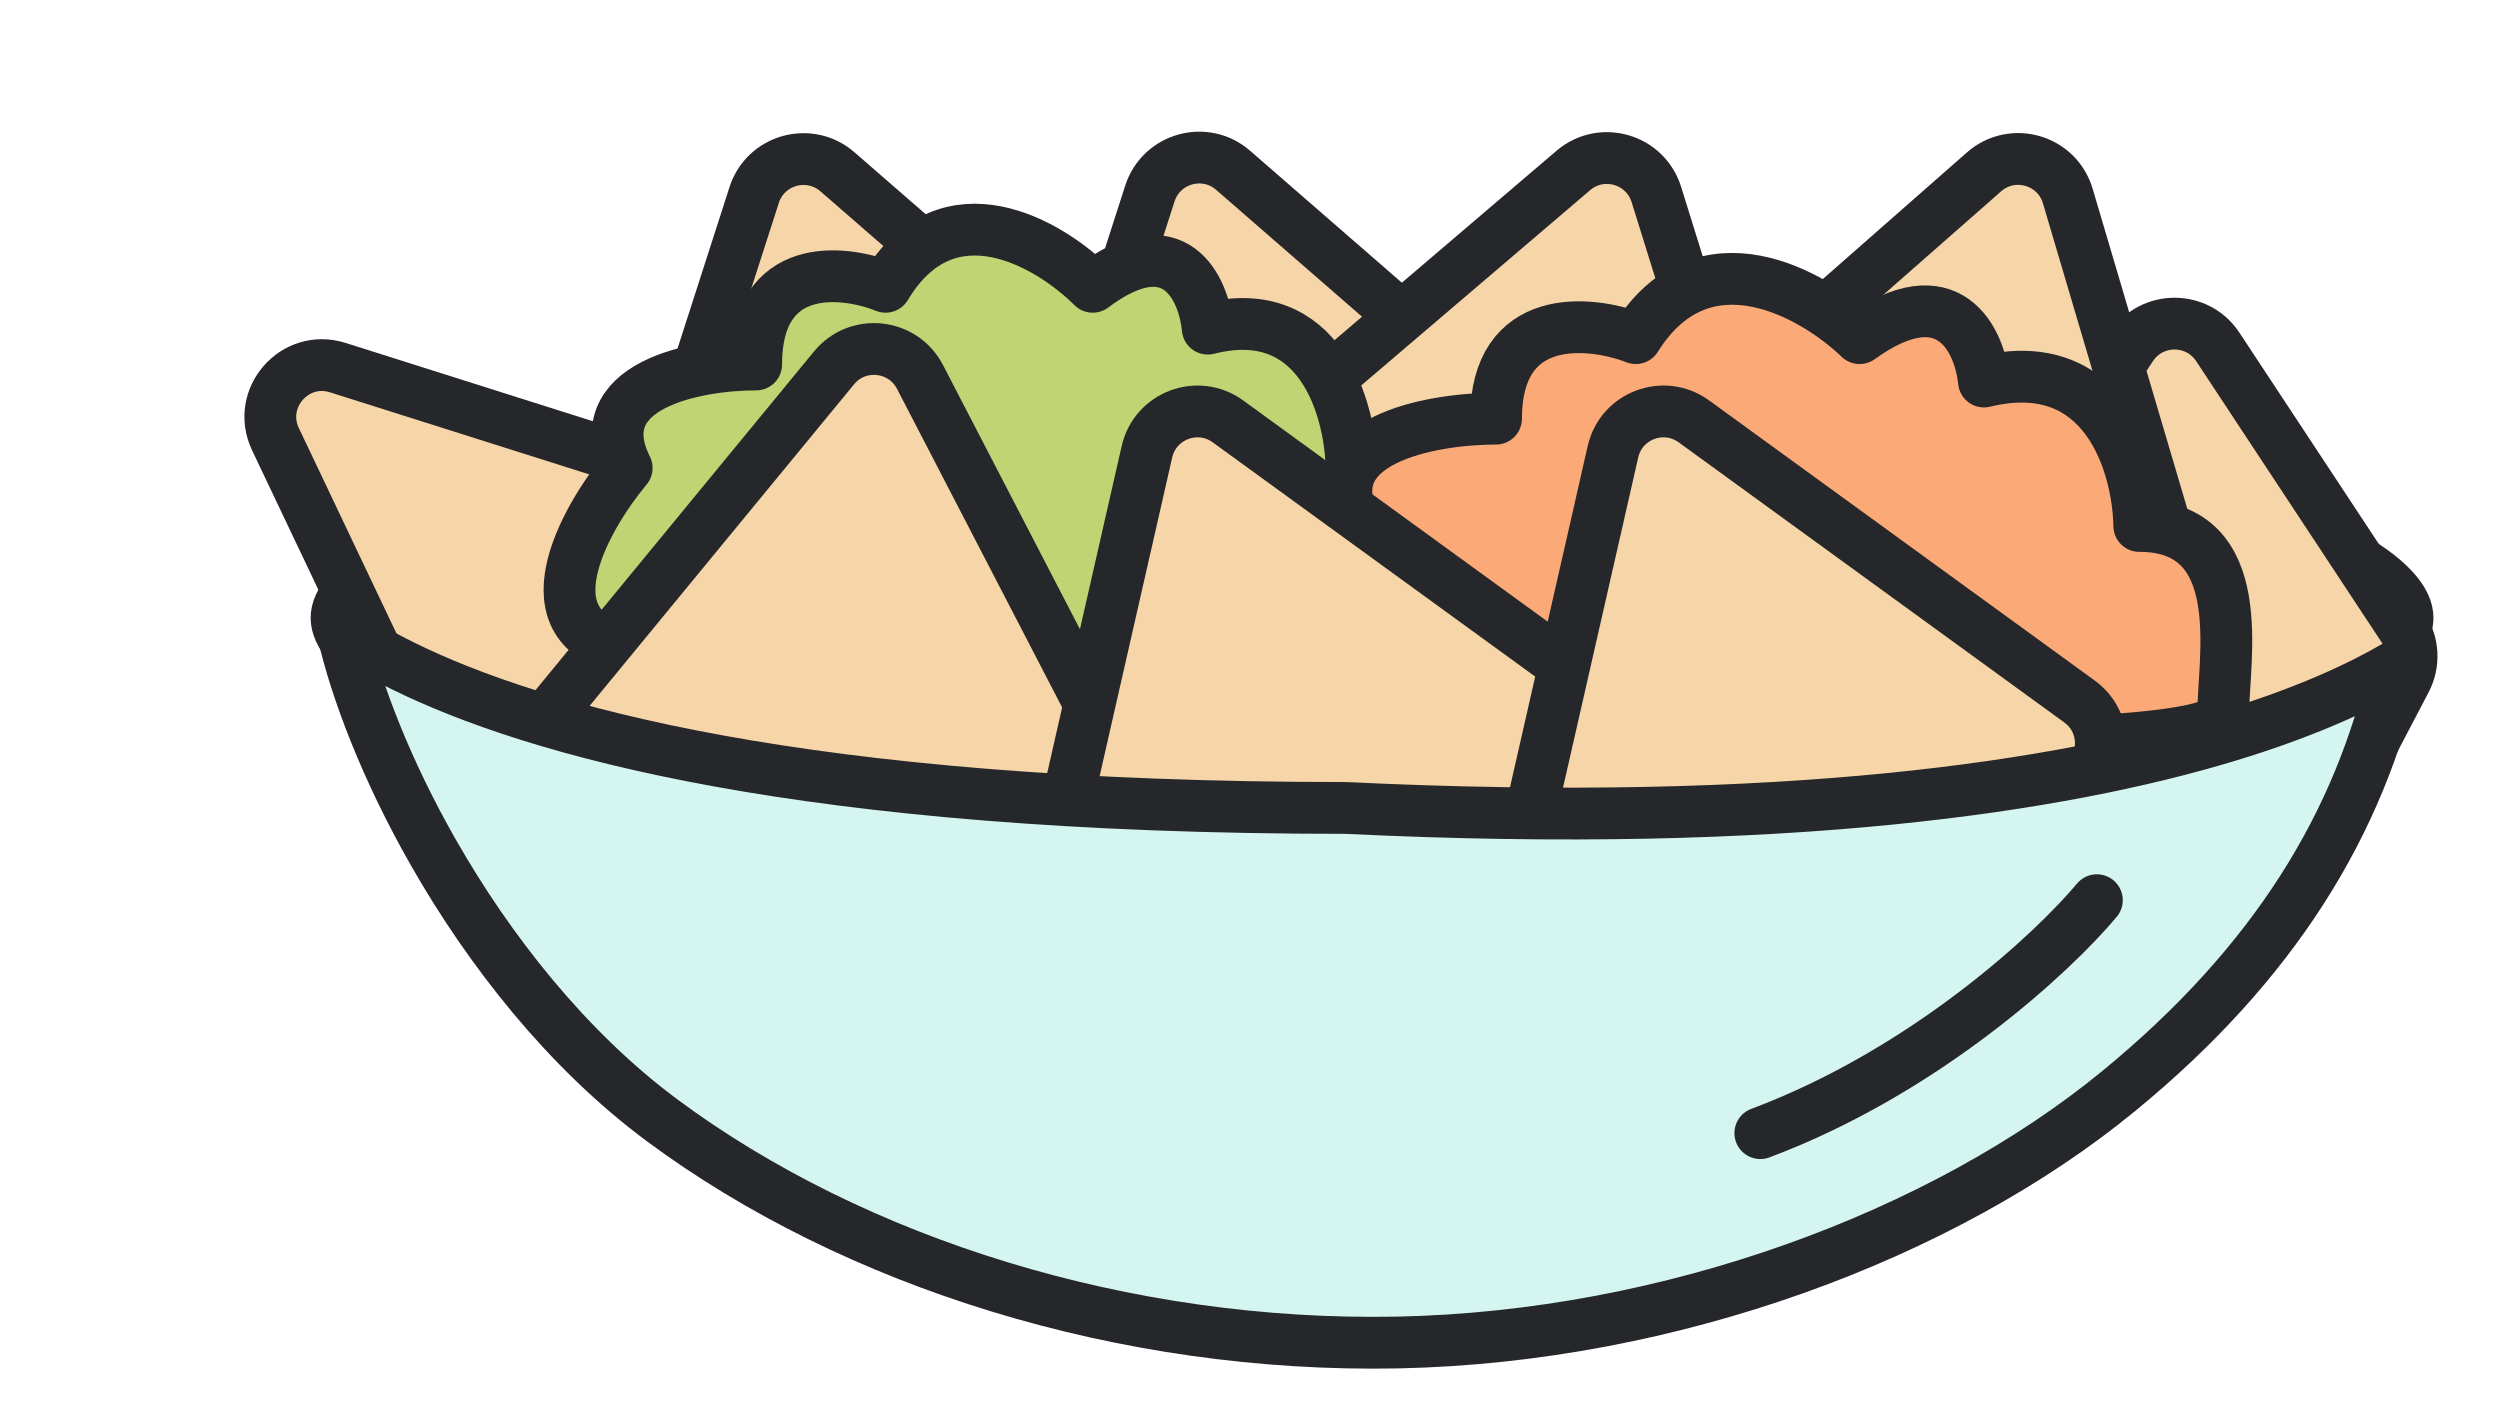
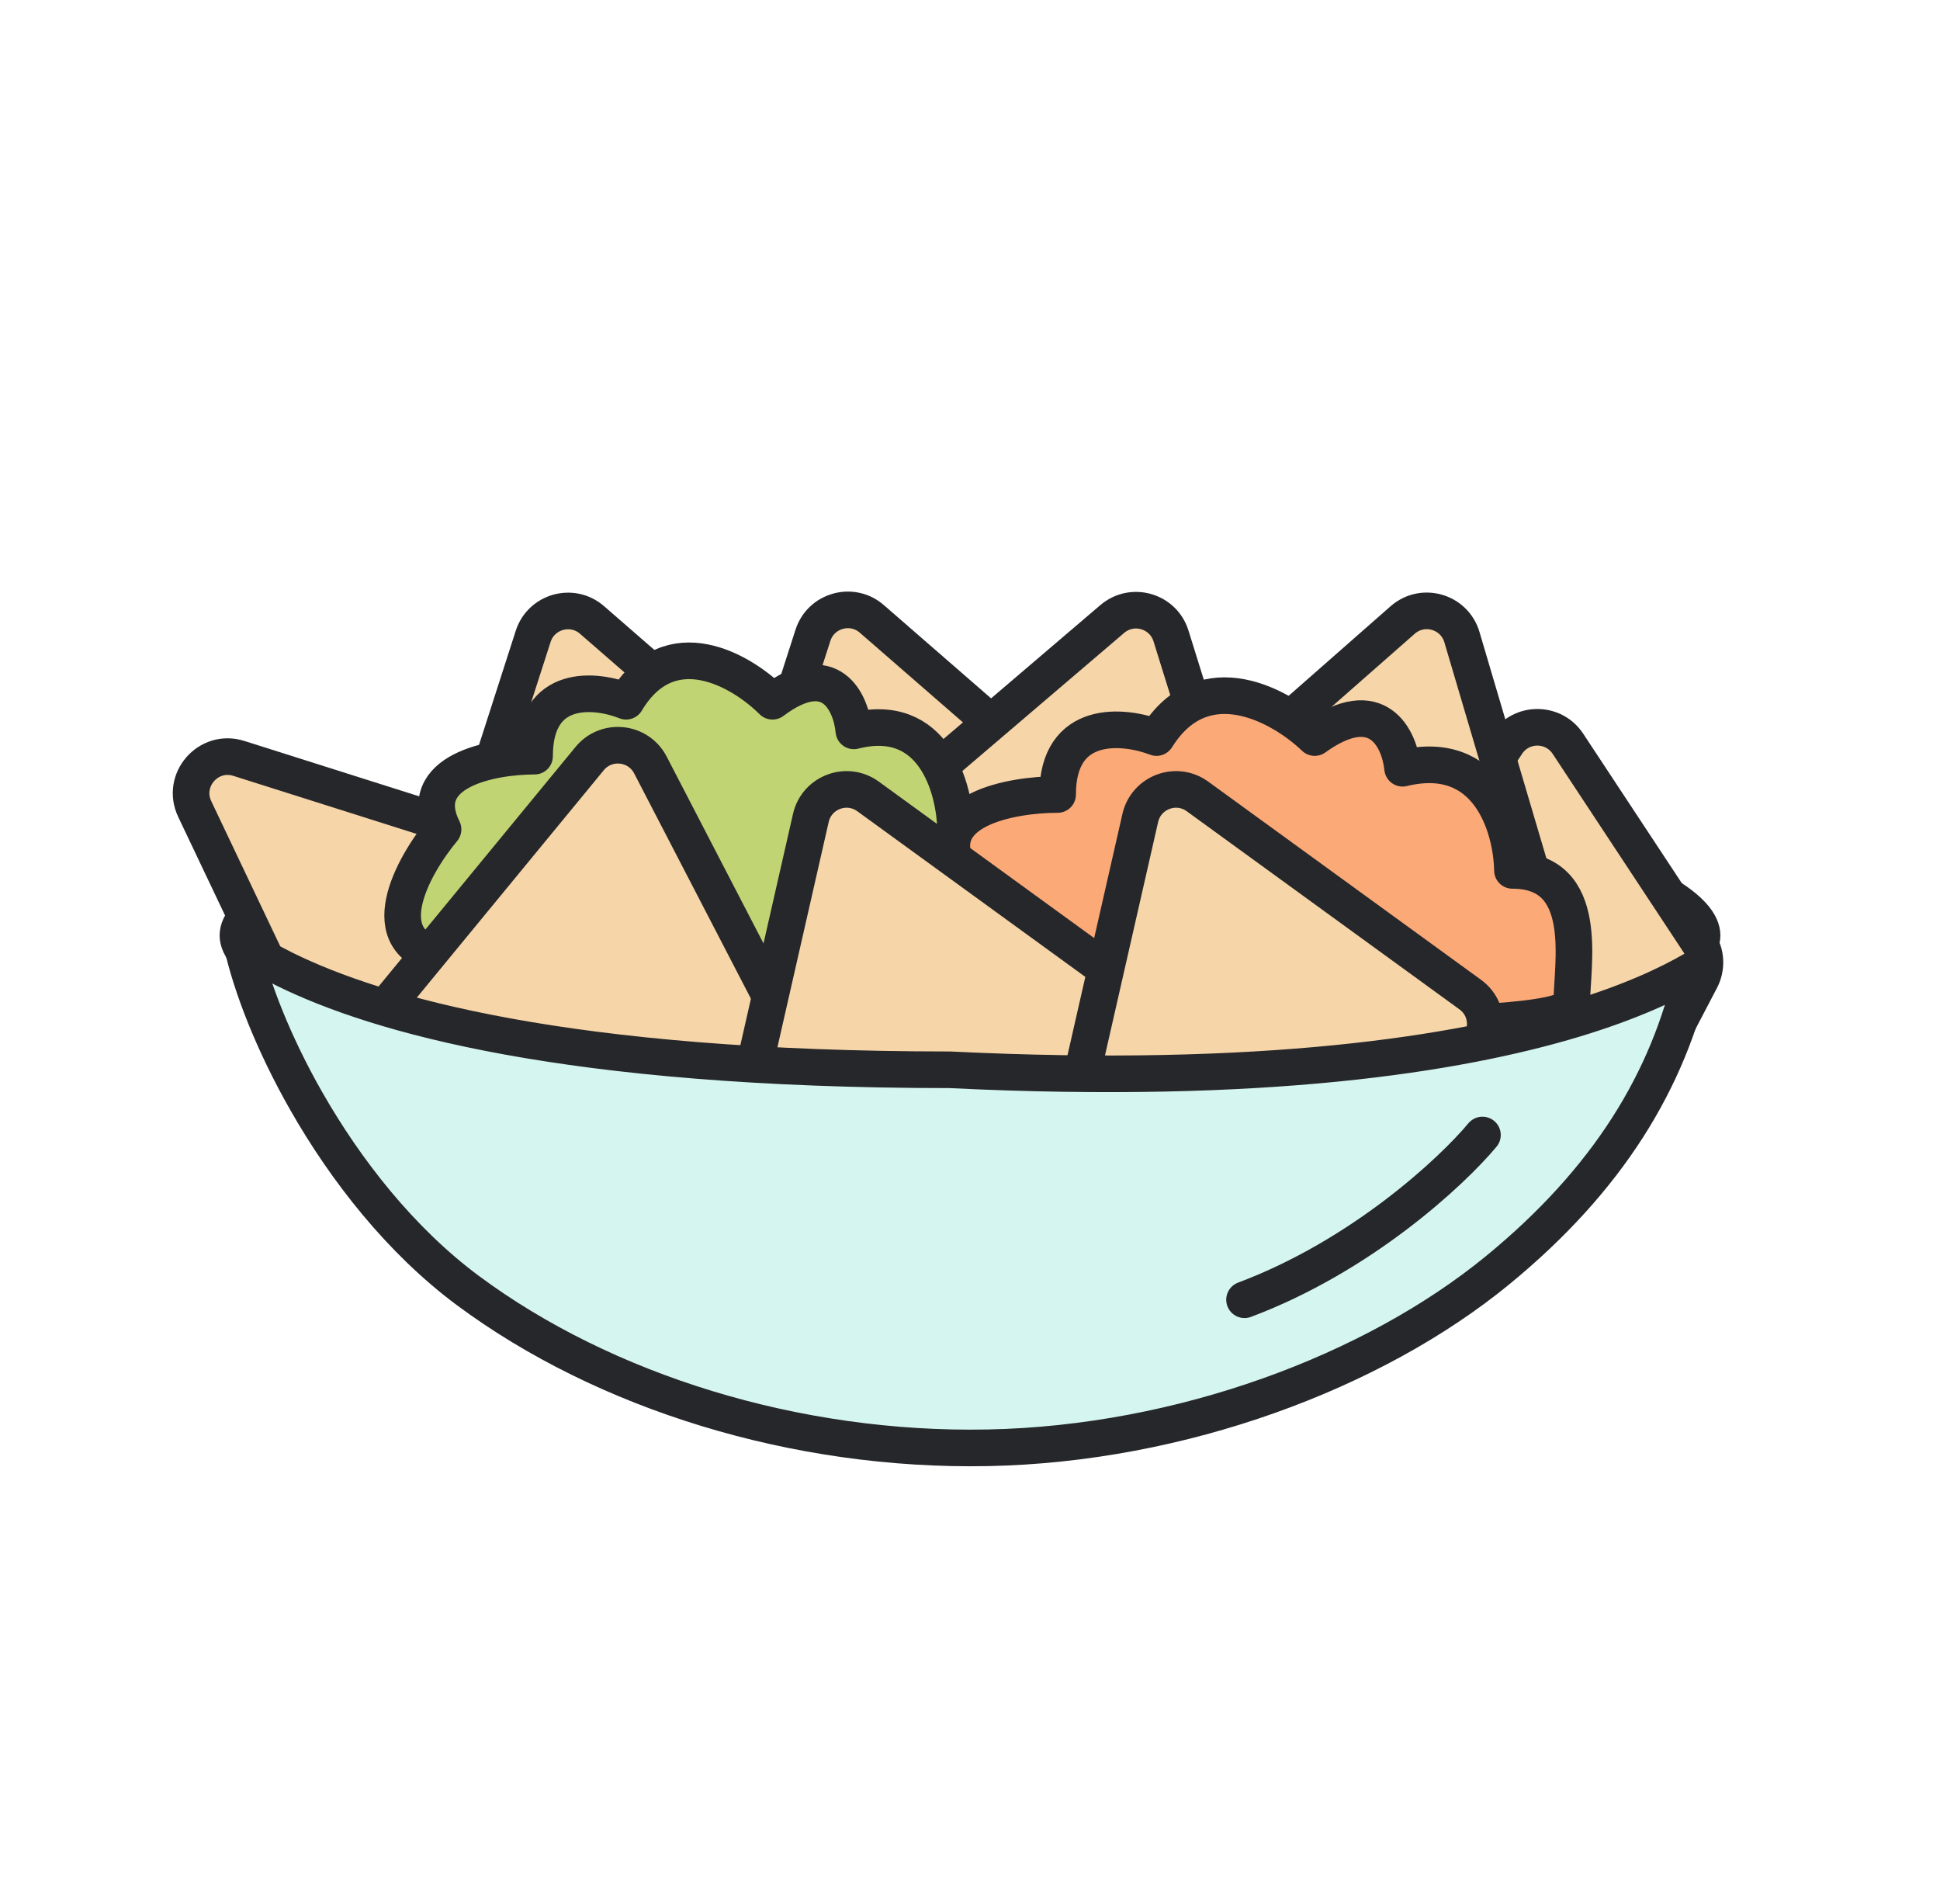
- <svg xmlns="http://www.w3.org/2000/svg" width="39" height="22" viewBox="0 0 39 22" fill="none">
-   <path d="M21.404 6.409C25.956 6.409 30.065 6.814 33.025 7.464C34.508 7.789 35.682 8.172 36.474 8.583C36.871 8.789 37.152 8.992 37.33 9.183C37.505 9.371 37.558 9.522 37.558 9.64C37.558 9.757 37.505 9.909 37.33 10.097C37.152 10.287 36.871 10.491 36.474 10.696C35.682 11.107 34.508 11.49 33.025 11.815C30.065 12.465 25.956 12.87 21.404 12.87C16.852 12.87 12.743 12.465 9.783 11.815C8.299 11.49 7.126 11.107 6.333 10.696C5.937 10.49 5.655 10.287 5.478 10.097C5.303 9.909 5.251 9.757 5.25 9.64C5.25 9.522 5.303 9.371 5.478 9.183C5.655 8.992 5.937 8.789 6.333 8.583C7.126 8.172 8.299 7.789 9.783 7.464C12.743 6.814 16.852 6.409 21.404 6.409Z" fill="#CEECE4" stroke="#26272A" stroke-width="0.808" />
-   <path d="M33.249 5.411C33.568 4.928 34.278 4.928 34.597 5.411L37.487 9.792C37.649 10.037 37.665 10.351 37.529 10.611L36.573 12.437C36.433 12.704 36.158 12.87 35.857 12.87H29.828C29.184 12.87 28.799 12.155 29.154 11.618L33.249 5.411Z" fill="#F6D5A9" stroke="#26272A" stroke-width="0.808" />
-   <path d="M11.765 3.042C11.942 2.49 12.626 2.3 13.064 2.68L18.675 7.559C19.16 7.982 18.981 8.774 18.362 8.947L10.472 11.146C9.852 11.319 9.289 10.733 9.486 10.12L11.765 3.042Z" fill="#F6D5A9" stroke="#26272A" stroke-width="0.808" />
-   <path d="M17.938 3.019C18.116 2.467 18.8 2.276 19.237 2.657L24.848 7.536C25.334 7.958 25.155 8.751 24.535 8.924L16.645 11.123C16.026 11.295 15.463 10.709 15.66 10.097L17.938 3.019Z" fill="#F6D5A9" stroke="#26272A" stroke-width="0.808" />
-   <path d="M24.544 2.659C24.985 2.283 25.666 2.48 25.839 3.033L28.051 10.132C28.242 10.746 27.674 11.327 27.056 11.149L19.187 8.876C18.569 8.697 18.397 7.903 18.887 7.485L24.544 2.659Z" fill="#F6D5A9" stroke="#26272A" stroke-width="0.808" />
-   <path d="M30.951 2.681C31.393 2.292 32.091 2.493 32.258 3.059L34.986 12.284C35.167 12.896 34.601 13.466 33.988 13.289L24.032 10.413C23.419 10.236 23.244 9.452 23.723 9.031L30.951 2.681Z" fill="#F6D5A9" stroke="#26272A" stroke-width="0.808" />
-   <path d="M4.297 6.851C3.994 6.214 4.597 5.521 5.27 5.735L13.352 8.294C13.906 8.47 14.099 9.156 13.717 9.595L9.275 14.691C8.893 15.13 8.187 15.033 7.937 14.508L4.297 6.851Z" fill="#F6D5A9" stroke="#26272A" stroke-width="0.808" />
-   <path d="M13.815 4.474C14.784 2.859 16.373 3.801 17.046 4.474C18.338 3.505 18.781 4.506 18.841 5.127C20.6 4.681 21.069 6.39 21.084 7.301C22.7 7.301 22.296 9.32 22.296 10.128C22.296 10.936 11.796 10.532 9.776 10.128C8.161 9.805 9.103 8.109 9.776 7.301C9.13 6.009 10.853 5.686 11.796 5.686C11.796 4.07 13.142 4.205 13.815 4.474Z" fill="#C0D474" stroke="#26272A" stroke-width="0.808" stroke-linecap="round" stroke-linejoin="round" />
-   <path d="M25.519 5.275C26.567 3.6 28.283 4.577 29.01 5.275C30.406 4.27 30.885 5.308 30.95 5.952C32.85 5.489 33.357 7.261 33.373 8.205C35.119 8.205 34.682 10.299 34.682 11.136C34.682 11.973 23.338 11.555 21.156 11.136C19.411 10.801 20.429 9.043 21.156 8.205C20.458 6.866 22.32 6.531 23.338 6.531C23.338 4.856 24.792 4.996 25.519 5.275Z" fill="#FCA978" stroke="#26272A" stroke-width="0.808" stroke-linecap="round" stroke-linejoin="round" />
-   <path d="M13.011 5.739C13.379 5.291 14.085 5.366 14.352 5.88L17.774 12.482C18.07 13.053 17.613 13.724 16.973 13.657L8.827 12.799C8.187 12.731 7.879 11.979 8.288 11.482L13.011 5.739Z" fill="#F6D5A9" stroke="#26272A" stroke-width="0.808" />
-   <path d="M17.892 7.048C18.021 6.482 18.686 6.233 19.155 6.573L25.171 10.943C25.692 11.322 25.583 12.127 24.98 12.353L17.313 15.233C16.711 15.46 16.099 14.925 16.241 14.298L17.892 7.048Z" fill="#F6D5A9" stroke="#26272A" stroke-width="0.808" />
-   <path d="M25.162 7.048C25.29 6.482 25.955 6.233 26.424 6.573L32.44 10.943C32.961 11.322 32.852 12.127 32.249 12.353L24.582 15.233C23.98 15.46 23.368 14.925 23.511 14.298L25.162 7.048Z" fill="#F6D5A9" stroke="#26272A" stroke-width="0.808" />
-   <path d="M5.344 9.85C5.589 10.014 5.898 10.197 6.288 10.389C8.314 11.387 12.486 12.604 20.997 12.604C27.885 12.938 32.162 12.263 34.732 11.488C35.97 11.114 36.812 10.716 37.36 10.398C36.816 12.838 35.483 15.026 33.051 17.021C30.31 19.27 26.062 20.857 21.807 20.943C17.551 21.028 13.329 19.703 10.328 17.476C8.846 16.376 7.634 14.829 6.76 13.298C6.031 12.02 5.554 10.778 5.344 9.85Z" fill="#D5F5F0" stroke="#26272A" stroke-width="0.808" stroke-linejoin="round" />
-   <path d="M32.711 14.043C32.038 14.85 30.046 16.708 27.461 17.677" stroke="#26272A" stroke-width="0.808" stroke-linecap="round" />
+ <svg xmlns="http://www.w3.org/2000/svg" width="53" height="52" viewBox="0 0 53 52" fill="none">
+   <path d="M26.5 21.549C32.136 21.549 37.224 22.051 40.889 22.855C42.725 23.259 44.177 23.732 45.158 24.241C45.649 24.496 45.998 24.747 46.218 24.982C46.435 25.215 46.5 25.403 46.5 25.549C46.5 25.694 46.435 25.882 46.218 26.115C45.998 26.351 45.649 26.602 45.158 26.856C44.177 27.366 42.725 27.839 40.889 28.242C37.224 29.047 32.136 29.549 26.5 29.549C20.864 29.549 15.777 29.047 12.111 28.242C10.275 27.839 8.823 27.366 7.842 26.856C7.351 26.602 7.002 26.351 6.782 26.115C6.565 25.882 6.5 25.694 6.5 25.549C6.5 25.403 6.565 25.215 6.782 24.982C7.002 24.747 7.351 24.496 7.842 24.241C8.823 23.732 10.275 23.259 12.111 22.855C15.777 22.051 20.864 21.549 26.5 21.549Z" fill="#CEECE4" stroke="#26272A" />
+   <path d="M41.165 20.314C41.56 19.715 42.439 19.715 42.835 20.314L46.413 25.737C46.614 26.041 46.633 26.429 46.464 26.752L45.281 29.013C45.108 29.342 44.767 29.549 44.395 29.549H36.93C36.133 29.549 35.656 28.663 36.095 27.998L41.165 20.314Z" fill="#F6D5A9" stroke="#26272A" />
+   <path d="M14.566 17.381C14.786 16.698 15.633 16.462 16.174 16.933L23.121 22.974C23.722 23.496 23.501 24.478 22.734 24.692L12.965 27.414C12.198 27.628 11.501 26.902 11.745 26.144L14.566 17.381Z" fill="#F6D5A9" stroke="#26272A" />
+   <path d="M22.209 17.352C22.429 16.669 23.276 16.433 23.817 16.903L30.765 22.944C31.366 23.467 31.144 24.448 30.377 24.662L20.609 27.385C19.841 27.599 19.144 26.873 19.388 26.115L22.209 17.352Z" fill="#F6D5A9" stroke="#26272A" />
+   <path d="M30.387 16.906C30.933 16.441 31.778 16.684 31.991 17.369L34.73 26.159C34.967 26.919 34.263 27.638 33.498 27.417L23.755 24.603C22.99 24.382 22.778 23.399 23.384 22.882L30.387 16.906Z" fill="#F6D5A9" stroke="#26272A" />
+   <path d="M38.32 16.934C38.868 16.452 39.731 16.701 39.939 17.401L43.316 28.823C43.54 29.581 42.839 30.286 42.08 30.067L29.754 26.507C28.995 26.288 28.778 25.316 29.372 24.795L38.32 16.934Z" fill="#F6D5A9" stroke="#26272A" />
+   <path d="M5.32 22.097C4.944 21.307 5.691 20.45 6.525 20.714L16.531 23.883C17.217 24.101 17.456 24.95 16.983 25.493L11.483 31.803C11.01 32.346 10.136 32.226 9.826 31.576L5.32 22.097Z" fill="#F6D5A9" stroke="#26272A" />
+   <path d="M17.104 19.153C18.304 17.153 20.271 18.32 21.104 19.153C22.704 17.953 23.253 19.192 23.327 19.962C25.505 19.409 26.086 21.526 26.104 22.653C28.104 22.653 27.604 25.153 27.604 26.153C27.604 27.153 14.604 26.653 12.104 26.153C10.104 25.753 11.271 23.653 12.104 22.653C11.304 21.053 13.438 20.653 14.604 20.653C14.604 18.653 16.271 18.82 17.104 19.153Z" fill="#C0D474" stroke="#26272A" stroke-linecap="round" stroke-linejoin="round" />
+   <path d="M31.595 20.145C32.892 18.072 35.017 19.281 35.917 20.145C37.646 18.901 38.238 20.186 38.318 20.983C40.672 20.41 41.3 22.605 41.319 23.773C43.48 23.773 42.94 26.365 42.94 27.401C42.94 28.438 28.894 27.92 26.193 27.401C24.032 26.987 25.293 24.81 26.193 23.773C25.329 22.115 27.634 21.7 28.894 21.7C28.894 19.627 30.695 19.799 31.595 20.145Z" fill="#FCA978" stroke="#26272A" stroke-linecap="round" stroke-linejoin="round" />
+   <path d="M16.109 20.719C16.564 20.165 17.438 20.257 17.769 20.894L22.006 29.067C22.373 29.774 21.806 30.606 21.014 30.522L10.929 29.46C10.137 29.377 9.755 28.446 10.261 27.83L16.109 20.719Z" fill="#F6D5A9" stroke="#26272A" />
+   <path d="M22.152 22.34C22.312 21.64 23.134 21.331 23.715 21.753L31.164 27.163C31.808 27.631 31.674 28.628 30.928 28.909L21.435 32.475C20.689 32.755 19.932 32.093 20.108 31.317L22.152 22.34Z" fill="#F6D5A9" stroke="#26272A" />
+   <path d="M31.152 22.34C31.312 21.64 32.135 21.331 32.715 21.753L40.164 27.163C40.809 27.631 40.674 28.628 39.928 28.909L30.435 32.475C29.689 32.755 28.932 32.093 29.108 31.317L31.152 22.34Z" fill="#F6D5A9" stroke="#26272A" />
+   <path d="M6.614 25.808C6.917 26.011 7.301 26.238 7.785 26.477C10.292 27.711 15.45 29.217 25.971 29.219V29.22C34.514 29.636 39.816 28.797 43.001 27.837C44.535 27.374 45.578 26.882 46.257 26.488C45.584 29.509 43.931 32.219 40.921 34.688C37.527 37.473 32.267 39.437 27 39.543C21.73 39.649 16.502 38.008 12.786 35.251C10.951 33.889 9.452 31.975 8.37 30.079C7.466 28.495 6.873 26.957 6.614 25.808Z" fill="#D5F5F0" stroke="#26272A" stroke-linejoin="round" />
+   <path d="M40.5 31C39.667 32 37.2 34.3 34 35.5" stroke="#26272A" stroke-linecap="round" />
</svg>
